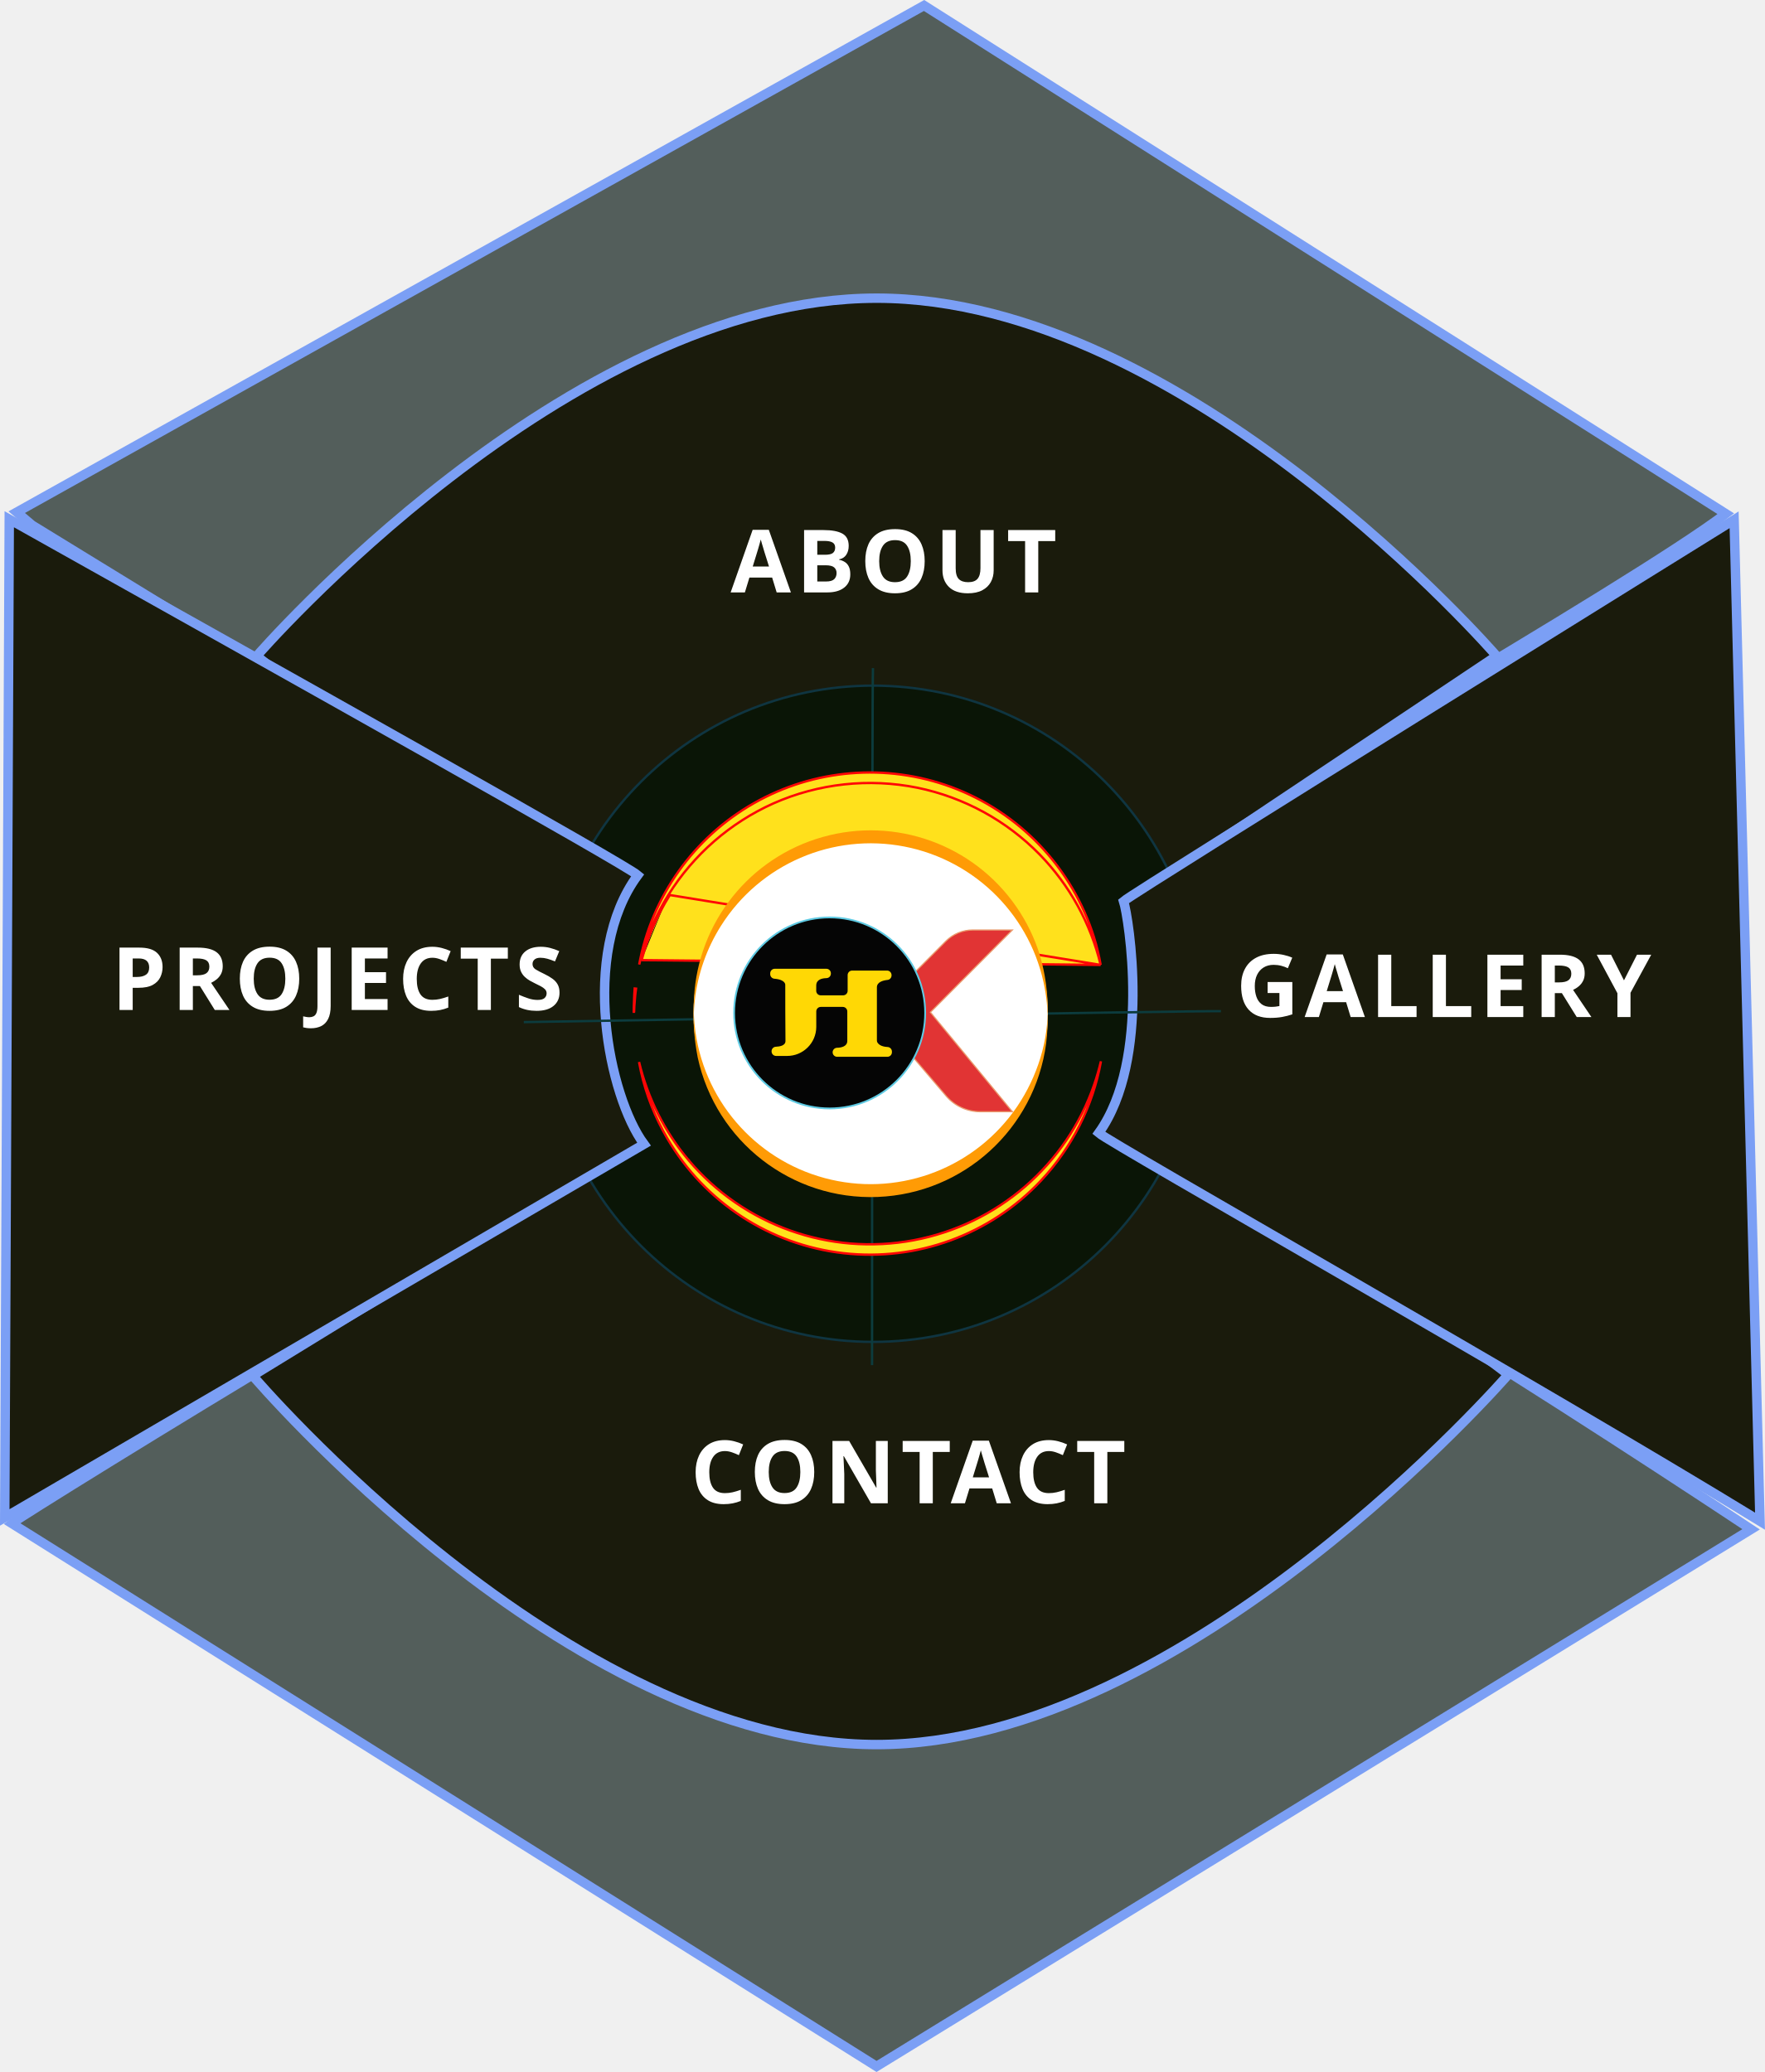
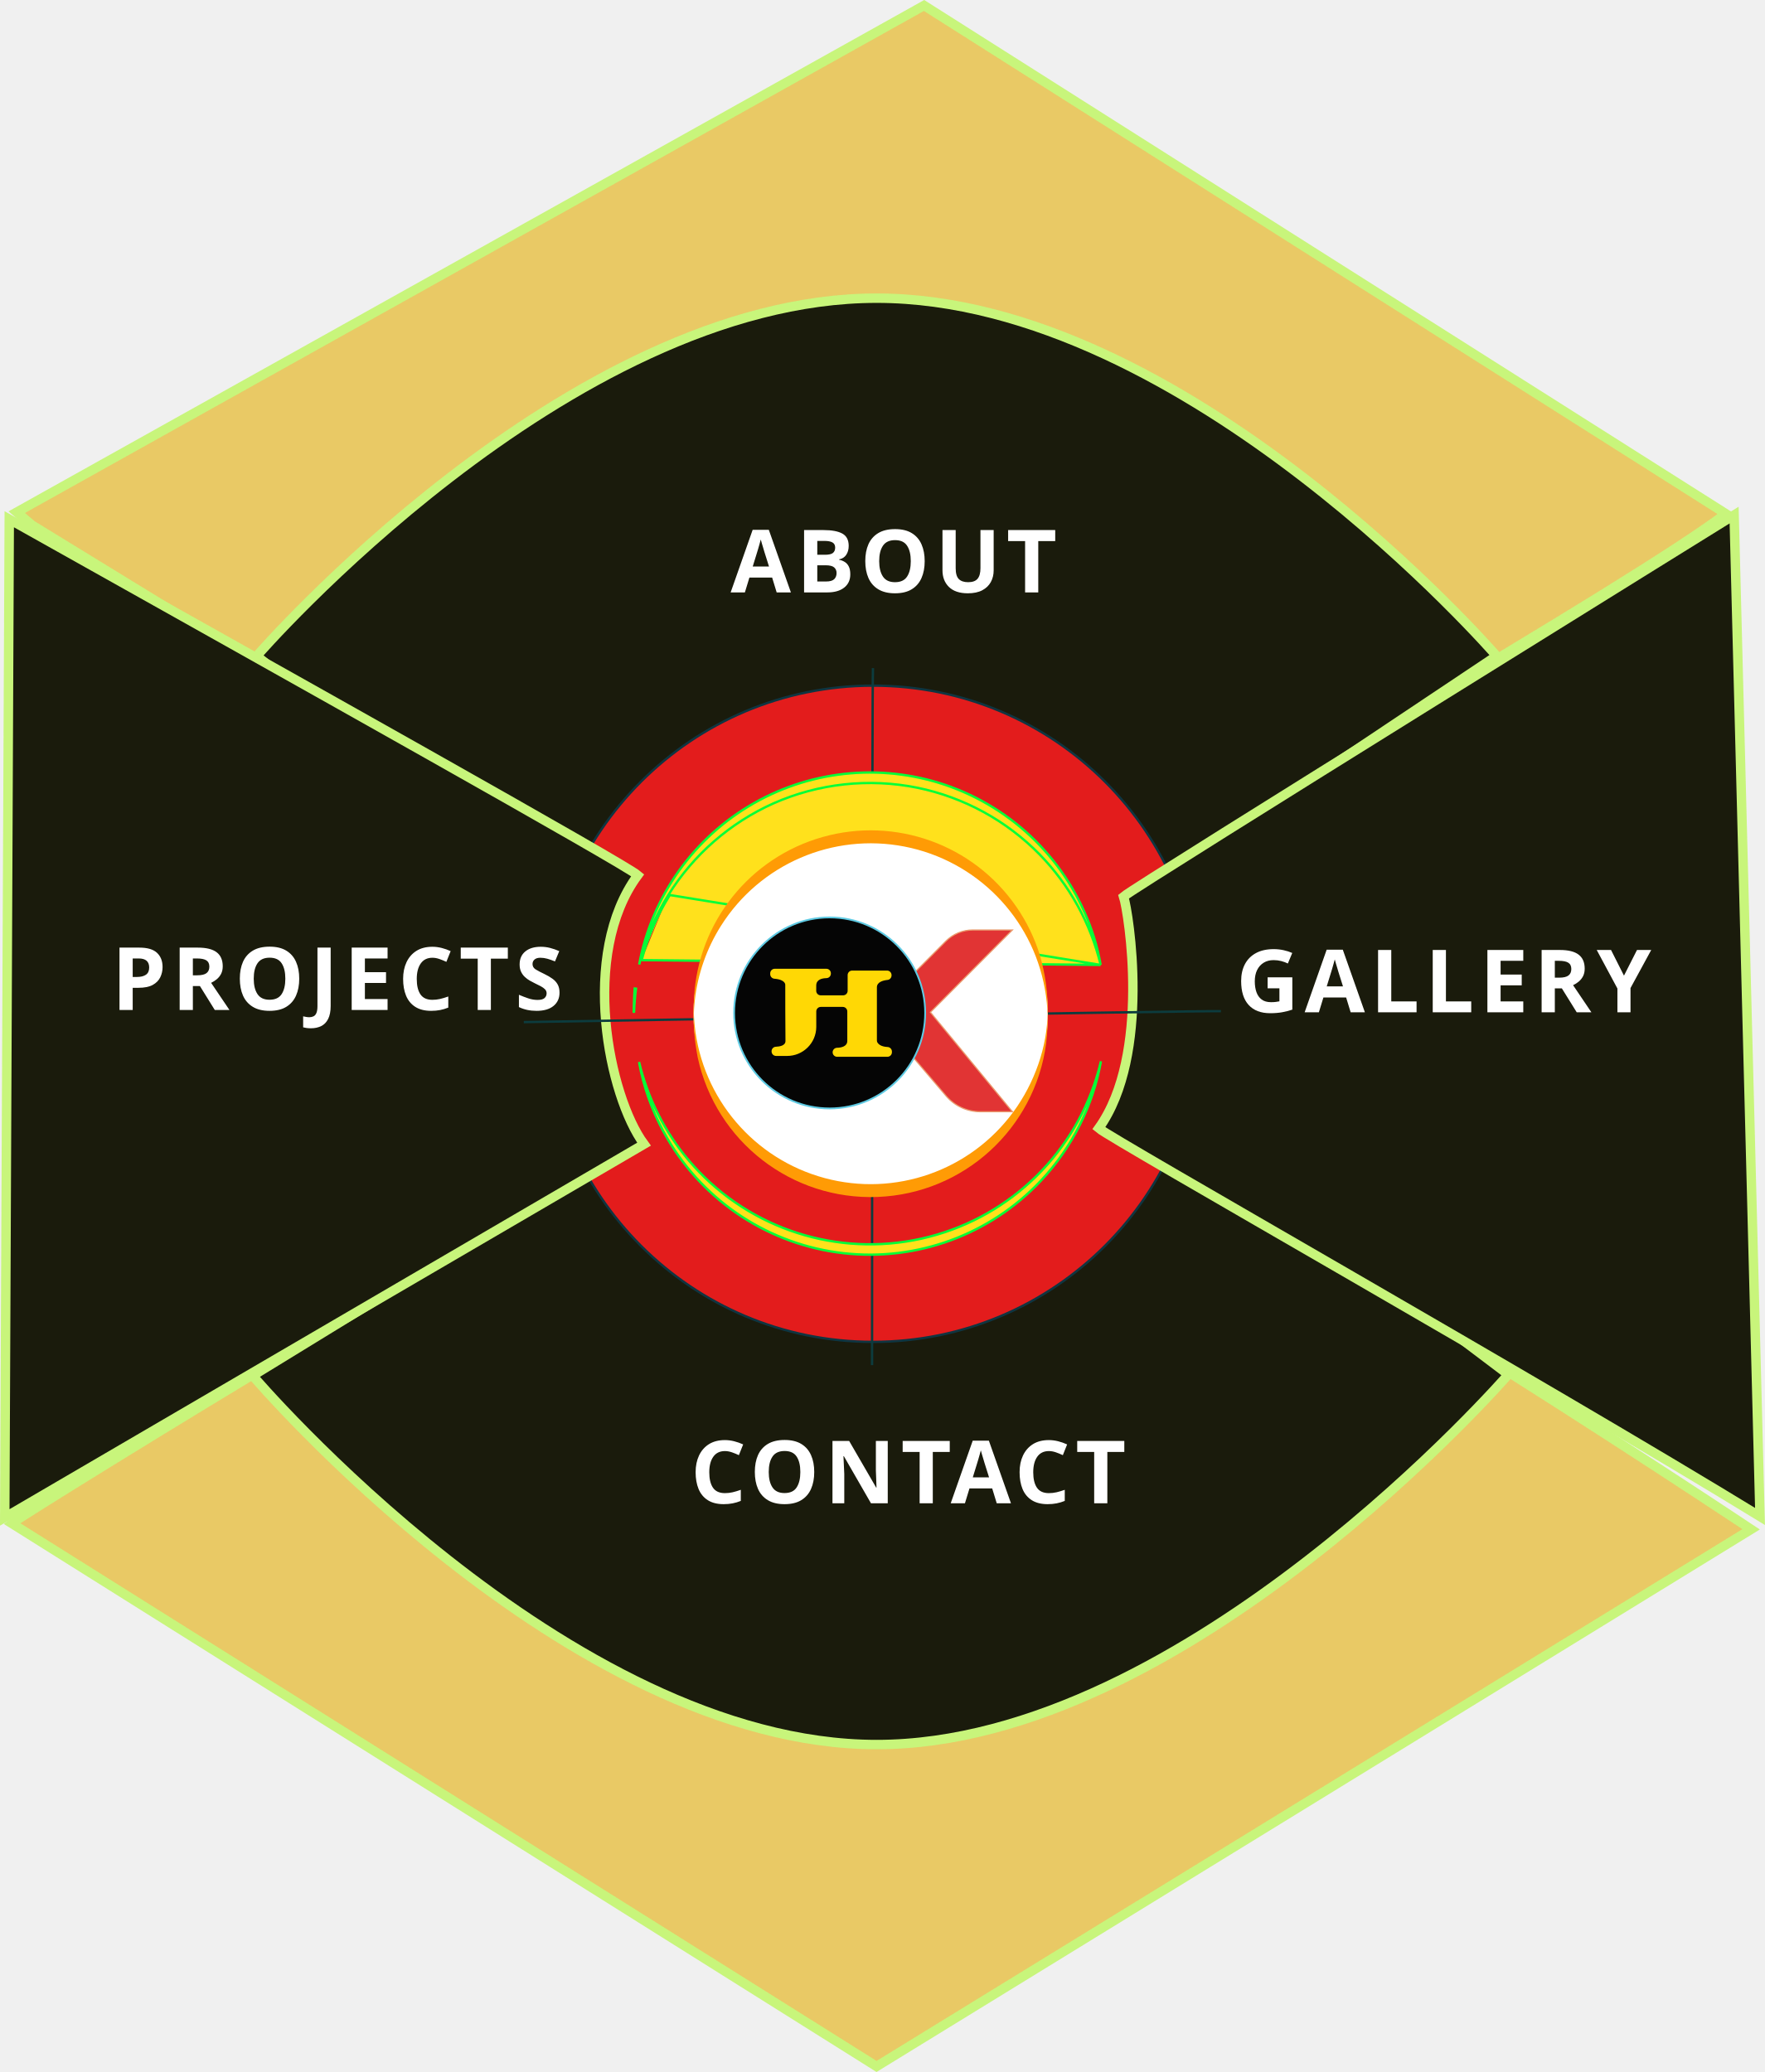
<svg xmlns="http://www.w3.org/2000/svg" width="747.841" height="878.188" viewBox="0 0 747.841 878.188">
  <defs>
    <style>
      .cls-1 {
        opacity: 0.98;
      }

      .cls-2 {
-         fill: rgba(7,22,18,0.68);
+         fill: rgba(229,187,49,0.74);
      }

      .cls-2, .cls-3 {
-         stroke: #789df5;
+         stroke: #c7f578;
        stroke-width: 4px;
      }

      .cls-3 {
        fill: #151607;
      }

      .cls-4, .cls-8 {
        fill: #fff;
      }

      .cls-4 {
        stroke: rgba(0,0,0,0);
        font-size: 37px;
        font-family: SegoeUI-Semibold, Segoe UI;
        font-weight: 600;
        letter-spacing: 0.061em;
      }

      .cls-10, .cls-11, .cls-4, .cls-5, .cls-6 {
        stroke-miterlimit: 10;
      }

      .cls-5 {
-         fill: #051001;
+         fill: #e21717;
        stroke: #0a313d;
      }

      .cls-6 {
        fill: none;
        stroke: #07383a;
      }

      .cls-7 {
        fill: #ffe017;
-         stroke: red;
+         stroke: #0f3;
      }

      .cls-9 {
        fill: #f90;
      }

      .cls-10 {
        fill: #e03030;
        stroke: #ea996b;
        stroke-width: 0.5px;
      }

      .cls-11 {
        stroke: #5cc9e2;
        stroke-width: 0.75px;
      }

      .cls-12 {
        fill: gold;
      }
    </style>
  </defs>
  <g id="Group_2-landing" class="cls-1" transform="translate(-585.411 -99.924)">
    <path id="bottom_flap" class="cls-2" d="M487.126,496.5c26.953-5.591,278.333,162.015,278.333,162.015L394.9,886.166,28.5,656.022c4.985-4.154,248.579-154.614,268.873-156.1C384.335,605.721,492.942,509.794,487.126,496.5Z" transform="translate(561.921 89.591)" />
    <path id="top_flap" class="cls-2" d="M312.552,590,28.052,415.5l-6.5-5.5L406,195.25S730.932,401.371,745.719,410.665c-39,29.667-222.139,134.976-284.667,173-18.326-6.333-57.035-66.64-57.164-64.793C359.95,515.493,323.65,565.836,312.552,590Z" transform="translate(570.948 -92.999)" />
    <g id="About_me">
      <path id="top_panel" class="cls-3" d="M119.13,458.066S250.457,306.42,381.785,306.42,644.439,458.066,644.439,458.066L539.579,528.12l-157.794,104-131.872-69Z" transform="translate(575.088 -80.12)" />
      <text id="about_Me-2" data-name="about_Me" class="cls-4" transform="translate(895 351.008)">
        <tspan x="0" y="0">ABOUT</tspan>
      </text>
    </g>
    <g id="bottom_group">
      <path id="bottom_panel" class="cls-3" d="M114.157,463.253S250.457,306.42,381.785,306.42,646.157,462.753,646.157,462.753L539.579,528.12,381.785,665.453Z" transform="translate(1338.657 1145.753) rotate(180)" />
      <text id="contactMe" class="cls-4" transform="translate(878.021 737.065)">
        <tspan x="0" y="0">CONTACT</tspan>
      </text>
    </g>
    <g id="Lowest_ring" transform="translate(816.243 390.52)">
      <path id="Vector_2" class="cls-5" d="M299.782,647.414A139.072,139.072,0,1,0,160.71,508.342,139.073,139.073,0,0,0,299.782,647.414Z" transform="translate(-160.71 -369.27)" />
    </g>
-     <g id="right_group">
+     <g id="right_group" transform="translate(0 -2)">
      <path id="right_panel" class="cls-3" d="M317.627,486.934c5.166-4.424,258.694-161.684,258.694-161.684l10.963,424.421C495.2,693.248,312.7,589.945,307.108,585.154,329.464,554.015,319.794,493.692,317.627,486.934Z" transform="translate(743.872 -5.025)" />
      <text id="Gallery" class="cls-4" transform="translate(1109.166 530.981)">
        <tspan x="0" y="0">GALLERY</tspan>
      </text>
    </g>
    <g id="left_group">
      <path id="left_panel" class="cls-3" d="M289.072,589.088,18.2,747.29l1.907-423.067C142.536,392.889,280.824,470.3,286.413,475.09,261.661,508.625,274.168,568.861,289.072,589.088Z" transform="translate(569.225 -4.223)" />
      <text id="projectsMe" class="cls-4" transform="translate(632.718 527.981)">
        <tspan x="0" y="0">PROJECTS</tspan>
      </text>
    </g>
    <g id="cross" transform="translate(807.411 382.104)">
      <path id="hori" class="cls-6" d="M0,0C3.743,4.17,206.97,200.609,212.139,205.6" transform="matrix(0.695, 0.719, -0.719, 0.695, 147.897, 1)" />
      <path id="verti" class="cls-6" d="M0,0C3.743,4.17,206.97,200.609,212.139,205.6" transform="translate(295.324 146.399) rotate(135)" />
    </g>
    <g id="_2n_dring" data-name="2n_dring" transform="translate(853.955 427.368)">
      <path id="yellow_ring" class="cls-7" d="M354.133,444.742a94.939,94.939,0,0,0-2.81-11.649,99.616,99.616,0,0,0-60.565-63.774h0a99.441,99.441,0,0,0-132.149,75.252q.244-1,.507-2m195.018,2.175-194.488-2.034m194.488,2.034a101.035,101.035,0,0,0-25.814-46.781h0a100.88,100.88,0,0,0-51.845-28.322h0a101.19,101.19,0,0,0-61.014,6.653h0A101.34,101.34,0,0,0,171,415.029m183.135,29.714L171,415.029m-11.883,27.539.53.14m-.53-.14s0,0,0,0l.531.139m-.53-.14A100,100,0,0,1,171,415.029m-11.353,27.679a99.483,99.483,0,0,1,11.818-27.388l-.465-.291h0m-14.546,49.164c.021-.606.052-1.211.083-1.826l0-.094c.088-1.492.208-2.974.362-4.466.029-.278.058-.554.09-.832q.12-1.085.266-2.167l-.546-.058q-.086,1.1-.149,2.2c-.015.272-.031.544-.044.816h0q-.117,2.243-.17,4.495h0q-.021.963-.032,1.925Zm0,0c0,.117-.018.251-.033.4l-.106,0q0-.2,0-.4Zm2.884,25.634q-.435-1.954-.787-3.925a100.863,100.863,0,0,0,20.977,41.6l.419-.354-.419.354a100.571,100.571,0,0,0,171.908-32.141c1.087-3.158,2.035-6.436,2.821-9.766a99.623,99.623,0,0,1-25.466,50.635h0a99.4,99.4,0,0,1-158.224-17.886h0a98.765,98.765,0,0,1-11.229-28.513Z" transform="translate(-156.313 -363.222)" />
    </g>
    <g id="_1st_ring" data-name="1st_ring" transform="translate(879.181 451.765)">
      <path id="white_circle" class="cls-8" d="M254.457,538.094a75.077,75.077,0,1,0-75.077-75.077A75.077,75.077,0,0,0,254.457,538.094Z" transform="translate(-179.295 -385.214)" />
      <path id="fire_ring" class="cls-9" d="M329.311,462.433c-.033,14.739-5.611,30.235-14.465,42.3a74.978,74.978,0,0,1-135.053-36.481q-.164-1.562-.263-3.123c-.022-.449-.055-.888-.066-1.337-.011-.252-.022-.515-.033-.767-.055-1.786-.142.756-.022.953-.164-.263.033-1.118.044-1.447.022-.5.044-1.019.077-1.523.066-1.107.164-2.214.285-3.309a74.591,74.591,0,0,1,11.112-31.791A75,75,0,0,1,328.172,452.68a69.961,69.961,0,0,1,1.14,11.222c0,.537-.011,1.1.011,1.633,0-.11-.011.6.022.274a31.521,31.521,0,0,0,.022-3.375,82.283,82.283,0,0,0-3.266-23.89,74.5,74.5,0,0,0-9.994-20.668A74.976,74.976,0,0,0,179.5,456.483a96.3,96.3,0,0,0,1.567,25.216A74.989,74.989,0,0,0,328.7,475.814a90.068,90.068,0,0,0,.669-11.9,18.267,18.267,0,0,0-.022-3.375c-.055-.274-.022.285-.022.274C329.289,461.337,329.311,461.885,329.311,462.433Z" transform="translate(-179.204 -385.354)" />
    </g>
    <g id="leters" transform="translate(896.471 488.76)">
      <path id="K" class="cls-10" d="M307.023,424.02H290.246a16.1,16.1,0,0,0-11.423,4.751l-22.7,22.813v16.042l22.824,26.741a19.059,19.059,0,0,0,14.484,6.682h13.6L272.294,458.9Z" transform="translate(-189.119 -418.698)" />
      <path id="letterr_circle" class="cls-11" d="M235.539,500.128a40.479,40.479,0,1,0-40.479-40.479A40.479,40.479,0,0,0,235.539,500.128Z" transform="translate(-195.06 -419.17)" />
      <path id="JH" class="cls-12" d="M254.47,470.337a1.752,1.752,0,0,1-.267-.97v-22.5c0-2.248,2.62-2.93,4.456-3.126a1.921,1.921,0,0,0,1.75-1.891v-.179a1.917,1.917,0,0,0-1.931-1.908h-14.74a1.917,1.917,0,0,0-1.931,1.908v6.686a1.916,1.916,0,0,1-1.93,1.908H230.42a1.915,1.915,0,0,1-1.931-1.925c.009-.563.009-1.286.009-2.223,0-2.59,2.5-3.11,4.328-3.144a1.91,1.91,0,0,0,1.879-1.907v-.154a1.916,1.916,0,0,0-1.93-1.908H210.931A1.917,1.917,0,0,0,209,440.908v.417a1.924,1.924,0,0,0,1.8,1.9c4.8.384,4.577,2.607,4.577,2.607s0,20.621.087,23.73c.06,1.959-2.3,2.42-4.051,2.488a1.906,1.906,0,0,0-1.837,1.9v.093a1.917,1.917,0,0,0,1.931,1.908h4.586a12.347,12.347,0,0,0,12.421-12.274v-6.6a1.917,1.917,0,0,1,1.931-1.908h9.283a1.917,1.917,0,0,1,1.931,1.908v12.478c0,2.4-2.544,2.9-4.388,2.939a1.909,1.909,0,0,0,.069,3.816h21.3a1.917,1.917,0,0,0,1.931-1.908v-.332a1.941,1.941,0,0,0-1.862-1.907C256,472.023,254.91,471,254.47,470.337Z" transform="translate(-193.704 -417.241)" />
    </g>
  </g>
</svg>
